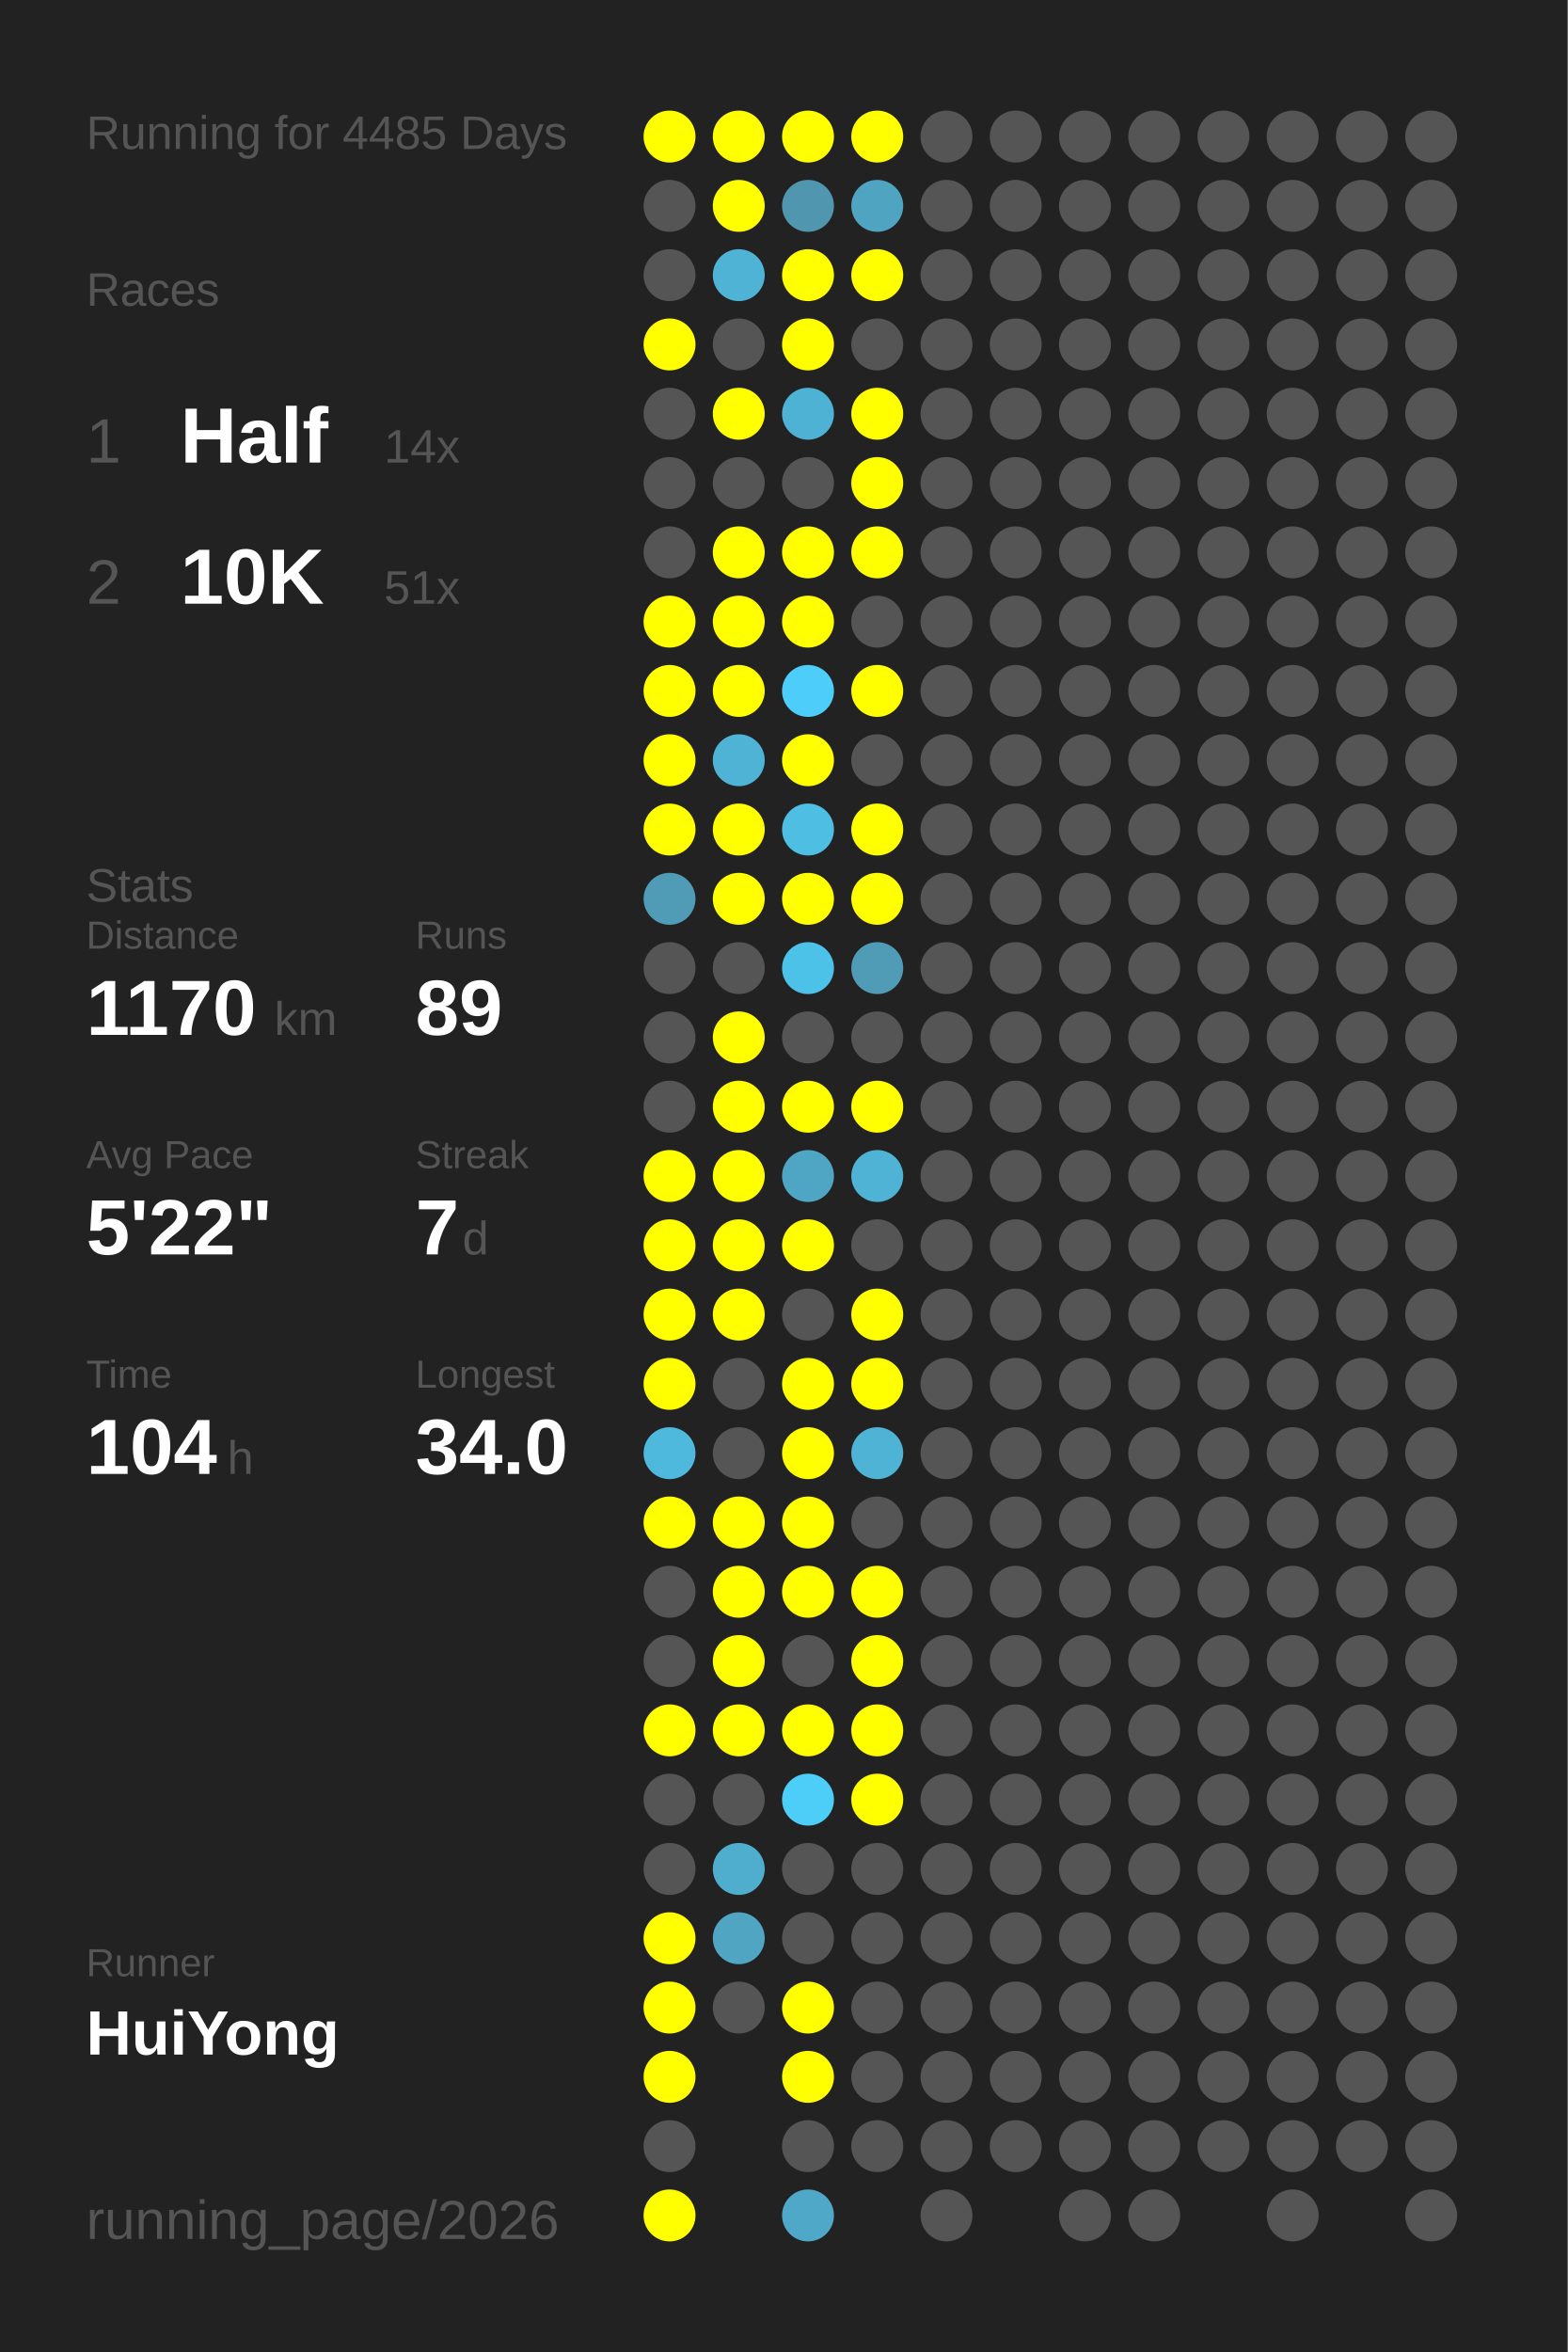
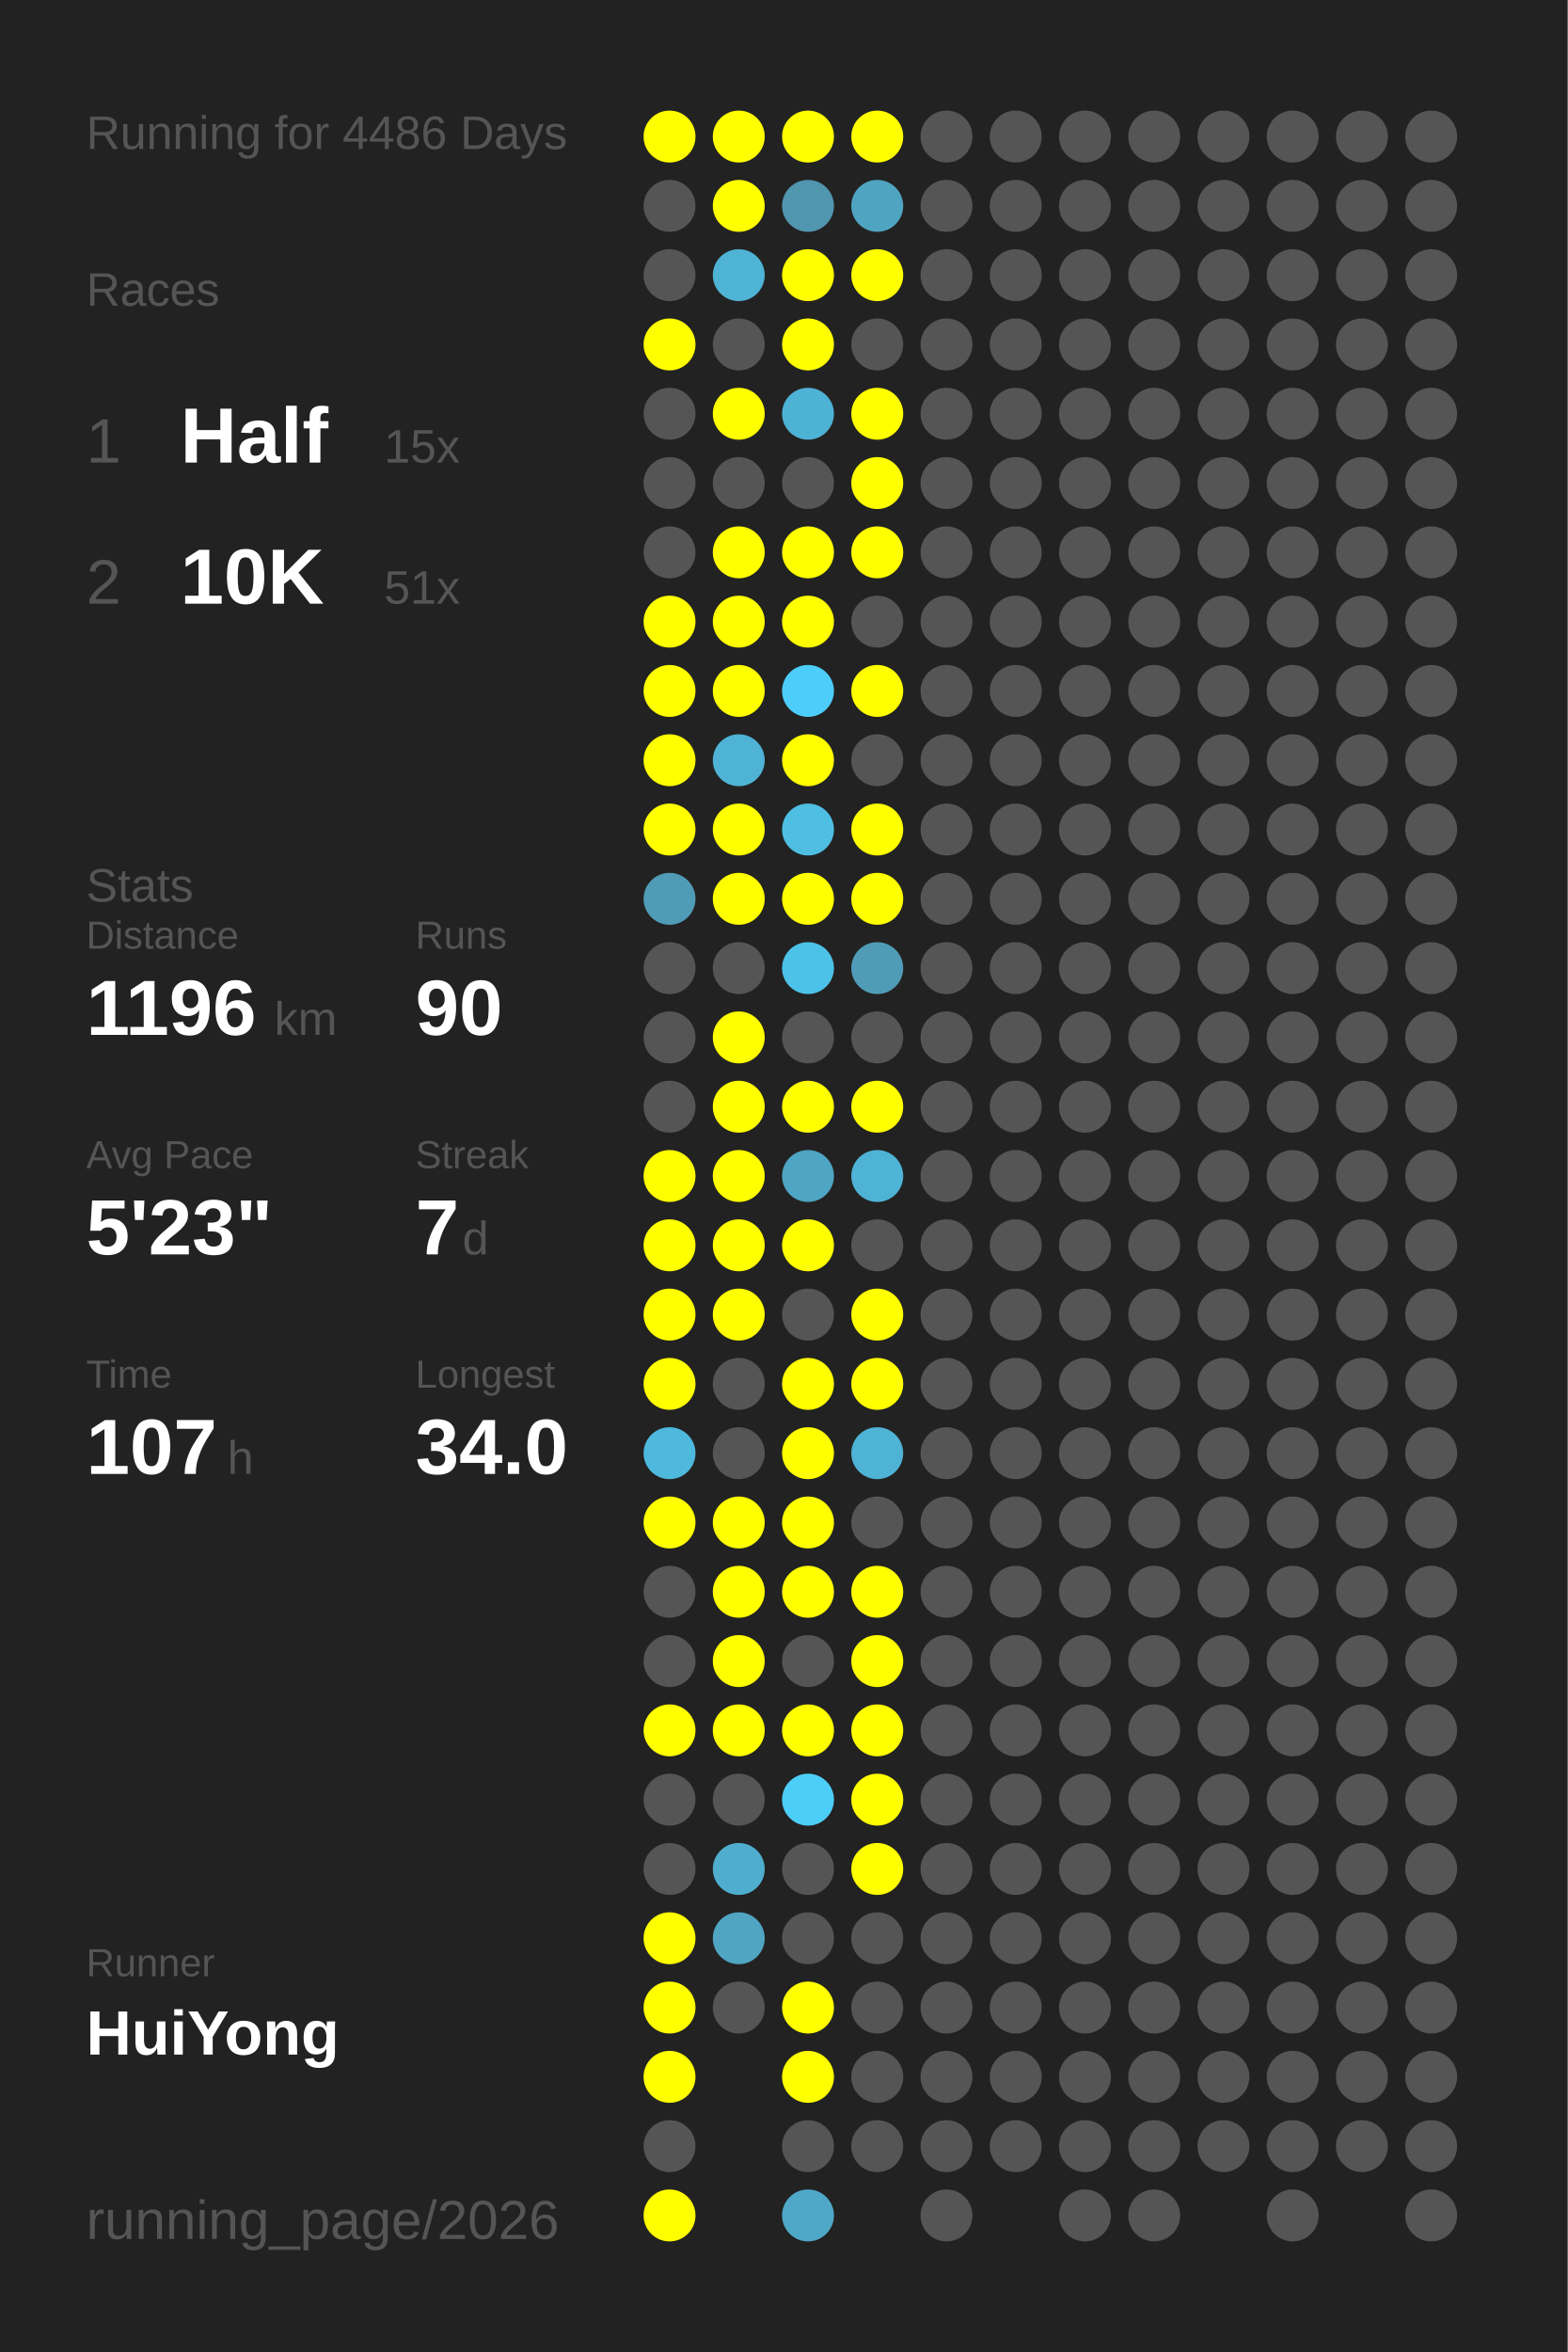
<svg xmlns="http://www.w3.org/2000/svg" baseProfile="full" height="300mm" version="1.1" viewBox="0,0,200,300" width="200mm">
  <defs />
  <rect fill="#222222" height="300" width="200" x="0" y="0" />
-   <text fill="#555555" style="font-size:6px; font-family:Arial;" x="11" y="19">Running for 4485 Days</text>
+   <text fill="#555555" style="font-size:6px; font-family:Arial;" x="11" y="19">Running for 4486 Days</text>
  <text fill="#555555" style="font-size:6px; font-family:Arial;" x="11" y="39">Races</text>
  <text fill="#555555" style="font-size:8px; font-family:Arial;" x="11" y="59">1</text>
  <text fill="#FFFFFF" style="font-size:10px; font-family:Arial; font-weight:bold;" x="23" y="59">Half</text>
-   <text fill="#555555" style="font-size:6px; font-family:Arial;" x="49" y="59">14x</text>
+   <text fill="#555555" style="font-size:6px; font-family:Arial;" x="49" y="59">15x</text>
  <text fill="#555555" style="font-size:8px; font-family:Arial;" x="11" y="77">2</text>
  <text fill="#FFFFFF" style="font-size:10px; font-family:Arial; font-weight:bold;" x="23" y="77">10K</text>
  <text fill="#555555" style="font-size:6px; font-family:Arial;" x="49" y="77">51x</text>
  <text fill="#555555" style="font-size:6px; font-family:Arial;" x="11" y="115">Stats</text>
  <text fill="#555555" style="font-size:5px; font-family:Arial;" x="11" y="121">Distance</text>
-   <text fill="#FFFFFF" style="font-size:10px; font-family:Arial; font-weight:bold;" x="11" y="132">1170</text>
+   <text fill="#FFFFFF" style="font-size:10px; font-family:Arial; font-weight:bold;" x="11" y="132">1196</text>
  <text fill="#555555" style="font-size:6px; font-family:Arial;" x="35" y="132">km</text>
  <text fill="#555555" style="font-size:5px; font-family:Arial;" x="53" y="121">Runs</text>
-   <text fill="#FFFFFF" style="font-size:10px; font-family:Arial; font-weight:bold;" x="53" y="132">89</text>
+   <text fill="#FFFFFF" style="font-size:10px; font-family:Arial; font-weight:bold;" x="53" y="132">90</text>
  <text fill="#555555" style="font-size:5px; font-family:Arial;" x="11" y="149">Avg Pace</text>
-   <text fill="#FFFFFF" style="font-size:10px; font-family:Arial; font-weight:bold;" x="11" y="160">5'22"</text>
+   <text fill="#FFFFFF" style="font-size:10px; font-family:Arial; font-weight:bold;" x="11" y="160">5'23"</text>
  <text fill="#555555" style="font-size:5px; font-family:Arial;" x="53" y="149">Streak</text>
  <text fill="#FFFFFF" style="font-size:10px; font-family:Arial; font-weight:bold;" x="53" y="160">7</text>
  <text fill="#555555" style="font-size:6px; font-family:Arial;" x="59" y="160">d</text>
  <text fill="#555555" style="font-size:5px; font-family:Arial;" x="11" y="177">Time</text>
-   <text fill="#FFFFFF" style="font-size:10px; font-family:Arial; font-weight:bold;" x="11" y="188">104</text>
+   <text fill="#FFFFFF" style="font-size:10px; font-family:Arial; font-weight:bold;" x="11" y="188">107</text>
  <text fill="#555555" style="font-size:6px; font-family:Arial;" x="29" y="188">h</text>
  <text fill="#555555" style="font-size:5px; font-family:Arial;" x="53" y="177">Longest</text>
  <text fill="#FFFFFF" style="font-size:10px; font-family:Arial; font-weight:bold;" x="53" y="188">34.0</text>
  <text fill="#555555" style="font-size:5px; font-family:Arial;" x="11" y="252.065">Runner</text>
  <text fill="#FFFFFF" style="font-size:8px; font-family:Arial; font-weight:bold;" x="11" y="262.065">HuiYong</text>
  <text fill="#555555" style="font-size:7px; font-family:Arial;" x="11" y="285.581">running_page/2026</text>
  <circle cx="85.417" cy="17.419" fill="#FFFF00" r="3.312" />
  <circle cx="85.417" cy="26.258" fill="#555555" r="3.312" />
  <circle cx="85.417" cy="35.097" fill="#555555" r="3.312" />
  <circle cx="85.417" cy="43.935" fill="#FFFF00" r="3.312" />
  <circle cx="85.417" cy="52.774" fill="#555555" r="3.312" />
  <circle cx="85.417" cy="61.613" fill="#555555" r="3.312" />
  <circle cx="85.417" cy="70.452" fill="#555555" r="3.312" />
  <circle cx="85.417" cy="79.29" fill="#FFFF00" r="3.312" />
  <circle cx="85.417" cy="88.129" fill="#FFFF00" r="3.312" />
  <circle cx="85.417" cy="96.968" fill="#FFFF00" r="3.312" />
  <circle cx="85.417" cy="105.806" fill="#FFFF00" r="3.312" />
  <circle cx="85.417" cy="114.645" fill="#509bb5" r="3.312" />
  <circle cx="85.417" cy="123.484" fill="#555555" r="3.312" />
  <circle cx="85.417" cy="132.323" fill="#555555" r="3.312" />
  <circle cx="85.417" cy="141.161" fill="#555555" r="3.312" />
  <circle cx="85.417" cy="150" fill="#FFFF00" r="3.312" />
  <circle cx="85.417" cy="158.839" fill="#FFFF00" r="3.312" />
  <circle cx="85.417" cy="167.677" fill="#FFFF00" r="3.312" />
  <circle cx="85.417" cy="176.516" fill="#FFFF00" r="3.312" />
  <circle cx="85.417" cy="185.355" fill="#4eb9dd" r="3.312" />
  <circle cx="85.417" cy="194.194" fill="#FFFF00" r="3.312" />
  <circle cx="85.417" cy="203.032" fill="#555555" r="3.312" />
  <circle cx="85.417" cy="211.871" fill="#555555" r="3.312" />
  <circle cx="85.417" cy="220.71" fill="#FFFF00" r="3.312" />
  <circle cx="85.417" cy="229.548" fill="#555555" r="3.312" />
  <circle cx="85.417" cy="238.387" fill="#555555" r="3.312" />
  <circle cx="85.417" cy="247.226" fill="#FFFF00" r="3.312" />
  <circle cx="85.417" cy="256.065" fill="#FFFF00" r="3.312" />
  <circle cx="85.417" cy="264.903" fill="#FFFF00" r="3.312" />
  <circle cx="85.417" cy="273.742" fill="#555555" r="3.312" />
  <circle cx="85.417" cy="282.581" fill="#FFFF00" r="3.312" />
  <circle cx="94.25" cy="17.419" fill="#FFFF00" r="3.312" />
  <circle cx="94.25" cy="26.258" fill="#FFFF00" r="3.312" />
  <circle cx="94.25" cy="35.097" fill="#4eb3d4" r="3.312" />
  <circle cx="94.25" cy="43.935" fill="#555555" r="3.312" />
  <circle cx="94.25" cy="52.774" fill="#FFFF00" r="3.312" />
  <circle cx="94.25" cy="61.613" fill="#555555" r="3.312" />
  <circle cx="94.25" cy="70.452" fill="#FFFF00" r="3.312" />
  <circle cx="94.25" cy="79.29" fill="#FFFF00" r="3.312" />
  <circle cx="94.25" cy="88.129" fill="#FFFF00" r="3.312" />
  <circle cx="94.25" cy="96.968" fill="#4eb3d4" r="3.312" />
  <circle cx="94.25" cy="105.806" fill="#FFFF00" r="3.312" />
  <circle cx="94.25" cy="114.645" fill="#FFFF00" r="3.312" />
  <circle cx="94.25" cy="123.484" fill="#555555" r="3.312" />
  <circle cx="94.25" cy="132.323" fill="#FFFF00" r="3.312" />
  <circle cx="94.25" cy="141.161" fill="#FFFF00" r="3.312" />
  <circle cx="94.25" cy="150" fill="#FFFF00" r="3.312" />
  <circle cx="94.25" cy="158.839" fill="#FFFF00" r="3.312" />
  <circle cx="94.25" cy="167.677" fill="#FFFF00" r="3.312" />
  <circle cx="94.25" cy="176.516" fill="#555555" r="3.312" />
  <circle cx="94.25" cy="185.355" fill="#555555" r="3.312" />
  <circle cx="94.25" cy="194.194" fill="#FFFF00" r="3.312" />
  <circle cx="94.25" cy="203.032" fill="#FFFF00" r="3.312" />
  <circle cx="94.25" cy="211.871" fill="#FFFF00" r="3.312" />
  <circle cx="94.25" cy="220.71" fill="#FFFF00" r="3.312" />
  <circle cx="94.25" cy="229.548" fill="#555555" r="3.312" />
  <circle cx="94.25" cy="238.387" fill="#4faece" r="3.312" />
  <circle cx="94.25" cy="247.226" fill="#4fa5c2" r="3.312" />
  <circle cx="94.25" cy="256.065" fill="#555555" r="3.312" />
  <circle cx="103.083" cy="17.419" fill="#FFFF00" r="3.312" />
  <circle cx="103.083" cy="26.258" fill="#5096ae" r="3.312" />
  <circle cx="103.083" cy="35.097" fill="#FFFF00" r="3.312" />
  <circle cx="103.083" cy="43.935" fill="#FFFF00" r="3.312" />
  <circle cx="103.083" cy="52.774" fill="#4eb2d4" r="3.312" />
  <circle cx="103.083" cy="61.613" fill="#555555" r="3.312" />
  <circle cx="103.083" cy="70.452" fill="#FFFF00" r="3.312" />
  <circle cx="103.083" cy="79.29" fill="#FFFF00" r="3.312" />
  <circle cx="103.083" cy="88.129" fill="#4dcefa" r="3.312" />
  <circle cx="103.083" cy="96.968" fill="#FFFF00" r="3.312" />
  <circle cx="103.083" cy="105.806" fill="#4ebee3" r="3.312" />
  <circle cx="103.083" cy="114.645" fill="#FFFF00" r="3.312" />
  <circle cx="103.083" cy="123.484" fill="#4dc2e9" r="3.312" />
  <circle cx="103.083" cy="132.323" fill="#555555" r="3.312" />
  <circle cx="103.083" cy="141.161" fill="#FFFF00" r="3.312" />
  <circle cx="103.083" cy="150" fill="#4fa6c4" r="3.312" />
  <circle cx="103.083" cy="158.839" fill="#FFFF00" r="3.312" />
  <circle cx="103.083" cy="167.677" fill="#555555" r="3.312" />
  <circle cx="103.083" cy="176.516" fill="#FFFF00" r="3.312" />
  <circle cx="103.083" cy="185.355" fill="#FFFF00" r="3.312" />
  <circle cx="103.083" cy="194.194" fill="#FFFF00" r="3.312" />
  <circle cx="103.083" cy="203.032" fill="#FFFF00" r="3.312" />
  <circle cx="103.083" cy="211.871" fill="#555555" r="3.312" />
  <circle cx="103.083" cy="220.71" fill="#FFFF00" r="3.312" />
  <circle cx="103.083" cy="229.548" fill="#4dcef9" r="3.312" />
  <circle cx="103.083" cy="238.387" fill="#555555" r="3.312" />
  <circle cx="103.083" cy="247.226" fill="#555555" r="3.312" />
  <circle cx="103.083" cy="256.065" fill="#FFFF00" r="3.312" />
  <circle cx="103.083" cy="264.903" fill="#FFFF00" r="3.312" />
  <circle cx="103.083" cy="273.742" fill="#555555" r="3.312" />
  <circle cx="103.083" cy="282.581" fill="#4fa8c7" r="3.312" />
  <circle cx="111.917" cy="17.419" fill="#FFFF00" r="3.312" />
  <circle cx="111.917" cy="26.258" fill="#4fa5c1" r="3.312" />
  <circle cx="111.917" cy="35.097" fill="#FFFF00" r="3.312" />
  <circle cx="111.917" cy="43.935" fill="#555555" r="3.312" />
  <circle cx="111.917" cy="52.774" fill="#FFFF00" r="3.312" />
  <circle cx="111.917" cy="61.613" fill="#FFFF00" r="3.312" />
  <circle cx="111.917" cy="70.452" fill="#FFFF00" r="3.312" />
  <circle cx="111.917" cy="79.29" fill="#555555" r="3.312" />
  <circle cx="111.917" cy="88.129" fill="#FFFF00" r="3.312" />
  <circle cx="111.917" cy="96.968" fill="#555555" r="3.312" />
  <circle cx="111.917" cy="105.806" fill="#FFFF00" r="3.312" />
  <circle cx="111.917" cy="114.645" fill="#FFFF00" r="3.312" />
  <circle cx="111.917" cy="123.484" fill="#509cb6" r="3.312" />
  <circle cx="111.917" cy="132.323" fill="#555555" r="3.312" />
  <circle cx="111.917" cy="141.161" fill="#FFFF00" r="3.312" />
  <circle cx="111.917" cy="150" fill="#4eb3d4" r="3.312" />
  <circle cx="111.917" cy="158.839" fill="#555555" r="3.312" />
  <circle cx="111.917" cy="167.677" fill="#FFFF00" r="3.312" />
  <circle cx="111.917" cy="176.516" fill="#FFFF00" r="3.312" />
  <circle cx="111.917" cy="185.355" fill="#4eb3d5" r="3.312" />
  <circle cx="111.917" cy="194.194" fill="#555555" r="3.312" />
  <circle cx="111.917" cy="203.032" fill="#FFFF00" r="3.312" />
  <circle cx="111.917" cy="211.871" fill="#FFFF00" r="3.312" />
  <circle cx="111.917" cy="220.71" fill="#FFFF00" r="3.312" />
  <circle cx="111.917" cy="229.548" fill="#FFFF00" r="3.312" />
-   <circle cx="111.917" cy="238.387" fill="#555555" r="3.312" />
+   <circle cx="111.917" cy="238.387" fill="#FFFF00" r="3.312" />
  <circle cx="111.917" cy="247.226" fill="#555555" r="3.312" />
  <circle cx="111.917" cy="256.065" fill="#555555" r="3.312" />
  <circle cx="111.917" cy="264.903" fill="#555555" r="3.312" />
  <circle cx="111.917" cy="273.742" fill="#555555" r="3.312" />
  <circle cx="120.75" cy="17.419" fill="#555555" r="3.312" />
  <circle cx="120.75" cy="26.258" fill="#555555" r="3.312" />
  <circle cx="120.75" cy="35.097" fill="#555555" r="3.312" />
  <circle cx="120.75" cy="43.935" fill="#555555" r="3.312" />
  <circle cx="120.75" cy="52.774" fill="#555555" r="3.312" />
  <circle cx="120.75" cy="61.613" fill="#555555" r="3.312" />
  <circle cx="120.75" cy="70.452" fill="#555555" r="3.312" />
  <circle cx="120.75" cy="79.29" fill="#555555" r="3.312" />
  <circle cx="120.75" cy="88.129" fill="#555555" r="3.312" />
  <circle cx="120.75" cy="96.968" fill="#555555" r="3.312" />
  <circle cx="120.75" cy="105.806" fill="#555555" r="3.312" />
  <circle cx="120.75" cy="114.645" fill="#555555" r="3.312" />
  <circle cx="120.75" cy="123.484" fill="#555555" r="3.312" />
  <circle cx="120.75" cy="132.323" fill="#555555" r="3.312" />
  <circle cx="120.75" cy="141.161" fill="#555555" r="3.312" />
  <circle cx="120.75" cy="150" fill="#555555" r="3.312" />
  <circle cx="120.75" cy="158.839" fill="#555555" r="3.312" />
  <circle cx="120.75" cy="167.677" fill="#555555" r="3.312" />
  <circle cx="120.75" cy="176.516" fill="#555555" r="3.312" />
  <circle cx="120.75" cy="185.355" fill="#555555" r="3.312" />
  <circle cx="120.75" cy="194.194" fill="#555555" r="3.312" />
  <circle cx="120.75" cy="203.032" fill="#555555" r="3.312" />
  <circle cx="120.75" cy="211.871" fill="#555555" r="3.312" />
  <circle cx="120.75" cy="220.71" fill="#555555" r="3.312" />
  <circle cx="120.75" cy="229.548" fill="#555555" r="3.312" />
  <circle cx="120.75" cy="238.387" fill="#555555" r="3.312" />
  <circle cx="120.75" cy="247.226" fill="#555555" r="3.312" />
  <circle cx="120.75" cy="256.065" fill="#555555" r="3.312" />
  <circle cx="120.75" cy="264.903" fill="#555555" r="3.312" />
  <circle cx="120.75" cy="273.742" fill="#555555" r="3.312" />
  <circle cx="120.75" cy="282.581" fill="#555555" r="3.312" />
  <circle cx="129.583" cy="17.419" fill="#555555" r="3.312" />
  <circle cx="129.583" cy="26.258" fill="#555555" r="3.312" />
  <circle cx="129.583" cy="35.097" fill="#555555" r="3.312" />
  <circle cx="129.583" cy="43.935" fill="#555555" r="3.312" />
  <circle cx="129.583" cy="52.774" fill="#555555" r="3.312" />
  <circle cx="129.583" cy="61.613" fill="#555555" r="3.312" />
  <circle cx="129.583" cy="70.452" fill="#555555" r="3.312" />
  <circle cx="129.583" cy="79.29" fill="#555555" r="3.312" />
  <circle cx="129.583" cy="88.129" fill="#555555" r="3.312" />
  <circle cx="129.583" cy="96.968" fill="#555555" r="3.312" />
  <circle cx="129.583" cy="105.806" fill="#555555" r="3.312" />
  <circle cx="129.583" cy="114.645" fill="#555555" r="3.312" />
  <circle cx="129.583" cy="123.484" fill="#555555" r="3.312" />
  <circle cx="129.583" cy="132.323" fill="#555555" r="3.312" />
  <circle cx="129.583" cy="141.161" fill="#555555" r="3.312" />
  <circle cx="129.583" cy="150" fill="#555555" r="3.312" />
  <circle cx="129.583" cy="158.839" fill="#555555" r="3.312" />
  <circle cx="129.583" cy="167.677" fill="#555555" r="3.312" />
  <circle cx="129.583" cy="176.516" fill="#555555" r="3.312" />
  <circle cx="129.583" cy="185.355" fill="#555555" r="3.312" />
  <circle cx="129.583" cy="194.194" fill="#555555" r="3.312" />
  <circle cx="129.583" cy="203.032" fill="#555555" r="3.312" />
  <circle cx="129.583" cy="211.871" fill="#555555" r="3.312" />
  <circle cx="129.583" cy="220.71" fill="#555555" r="3.312" />
  <circle cx="129.583" cy="229.548" fill="#555555" r="3.312" />
  <circle cx="129.583" cy="238.387" fill="#555555" r="3.312" />
  <circle cx="129.583" cy="247.226" fill="#555555" r="3.312" />
  <circle cx="129.583" cy="256.065" fill="#555555" r="3.312" />
  <circle cx="129.583" cy="264.903" fill="#555555" r="3.312" />
  <circle cx="129.583" cy="273.742" fill="#555555" r="3.312" />
  <circle cx="138.417" cy="17.419" fill="#555555" r="3.312" />
  <circle cx="138.417" cy="26.258" fill="#555555" r="3.312" />
  <circle cx="138.417" cy="35.097" fill="#555555" r="3.312" />
  <circle cx="138.417" cy="43.935" fill="#555555" r="3.312" />
  <circle cx="138.417" cy="52.774" fill="#555555" r="3.312" />
  <circle cx="138.417" cy="61.613" fill="#555555" r="3.312" />
  <circle cx="138.417" cy="70.452" fill="#555555" r="3.312" />
  <circle cx="138.417" cy="79.29" fill="#555555" r="3.312" />
  <circle cx="138.417" cy="88.129" fill="#555555" r="3.312" />
  <circle cx="138.417" cy="96.968" fill="#555555" r="3.312" />
  <circle cx="138.417" cy="105.806" fill="#555555" r="3.312" />
  <circle cx="138.417" cy="114.645" fill="#555555" r="3.312" />
  <circle cx="138.417" cy="123.484" fill="#555555" r="3.312" />
  <circle cx="138.417" cy="132.323" fill="#555555" r="3.312" />
  <circle cx="138.417" cy="141.161" fill="#555555" r="3.312" />
  <circle cx="138.417" cy="150" fill="#555555" r="3.312" />
  <circle cx="138.417" cy="158.839" fill="#555555" r="3.312" />
  <circle cx="138.417" cy="167.677" fill="#555555" r="3.312" />
  <circle cx="138.417" cy="176.516" fill="#555555" r="3.312" />
  <circle cx="138.417" cy="185.355" fill="#555555" r="3.312" />
  <circle cx="138.417" cy="194.194" fill="#555555" r="3.312" />
  <circle cx="138.417" cy="203.032" fill="#555555" r="3.312" />
  <circle cx="138.417" cy="211.871" fill="#555555" r="3.312" />
  <circle cx="138.417" cy="220.71" fill="#555555" r="3.312" />
  <circle cx="138.417" cy="229.548" fill="#555555" r="3.312" />
  <circle cx="138.417" cy="238.387" fill="#555555" r="3.312" />
  <circle cx="138.417" cy="247.226" fill="#555555" r="3.312" />
  <circle cx="138.417" cy="256.065" fill="#555555" r="3.312" />
  <circle cx="138.417" cy="264.903" fill="#555555" r="3.312" />
  <circle cx="138.417" cy="273.742" fill="#555555" r="3.312" />
  <circle cx="138.417" cy="282.581" fill="#555555" r="3.312" />
  <circle cx="147.25" cy="17.419" fill="#555555" r="3.312" />
  <circle cx="147.25" cy="26.258" fill="#555555" r="3.312" />
  <circle cx="147.25" cy="35.097" fill="#555555" r="3.312" />
  <circle cx="147.25" cy="43.935" fill="#555555" r="3.312" />
  <circle cx="147.25" cy="52.774" fill="#555555" r="3.312" />
  <circle cx="147.25" cy="61.613" fill="#555555" r="3.312" />
  <circle cx="147.25" cy="70.452" fill="#555555" r="3.312" />
  <circle cx="147.25" cy="79.29" fill="#555555" r="3.312" />
  <circle cx="147.25" cy="88.129" fill="#555555" r="3.312" />
  <circle cx="147.25" cy="96.968" fill="#555555" r="3.312" />
  <circle cx="147.25" cy="105.806" fill="#555555" r="3.312" />
  <circle cx="147.25" cy="114.645" fill="#555555" r="3.312" />
  <circle cx="147.25" cy="123.484" fill="#555555" r="3.312" />
  <circle cx="147.25" cy="132.323" fill="#555555" r="3.312" />
  <circle cx="147.25" cy="141.161" fill="#555555" r="3.312" />
  <circle cx="147.25" cy="150" fill="#555555" r="3.312" />
  <circle cx="147.25" cy="158.839" fill="#555555" r="3.312" />
  <circle cx="147.25" cy="167.677" fill="#555555" r="3.312" />
  <circle cx="147.25" cy="176.516" fill="#555555" r="3.312" />
  <circle cx="147.25" cy="185.355" fill="#555555" r="3.312" />
  <circle cx="147.25" cy="194.194" fill="#555555" r="3.312" />
  <circle cx="147.25" cy="203.032" fill="#555555" r="3.312" />
  <circle cx="147.25" cy="211.871" fill="#555555" r="3.312" />
  <circle cx="147.25" cy="220.71" fill="#555555" r="3.312" />
  <circle cx="147.25" cy="229.548" fill="#555555" r="3.312" />
  <circle cx="147.25" cy="238.387" fill="#555555" r="3.312" />
  <circle cx="147.25" cy="247.226" fill="#555555" r="3.312" />
  <circle cx="147.25" cy="256.065" fill="#555555" r="3.312" />
  <circle cx="147.25" cy="264.903" fill="#555555" r="3.312" />
  <circle cx="147.25" cy="273.742" fill="#555555" r="3.312" />
  <circle cx="147.25" cy="282.581" fill="#555555" r="3.312" />
  <circle cx="156.083" cy="17.419" fill="#555555" r="3.312" />
  <circle cx="156.083" cy="26.258" fill="#555555" r="3.312" />
  <circle cx="156.083" cy="35.097" fill="#555555" r="3.312" />
  <circle cx="156.083" cy="43.935" fill="#555555" r="3.312" />
  <circle cx="156.083" cy="52.774" fill="#555555" r="3.312" />
  <circle cx="156.083" cy="61.613" fill="#555555" r="3.312" />
  <circle cx="156.083" cy="70.452" fill="#555555" r="3.312" />
  <circle cx="156.083" cy="79.29" fill="#555555" r="3.312" />
  <circle cx="156.083" cy="88.129" fill="#555555" r="3.312" />
  <circle cx="156.083" cy="96.968" fill="#555555" r="3.312" />
  <circle cx="156.083" cy="105.806" fill="#555555" r="3.312" />
  <circle cx="156.083" cy="114.645" fill="#555555" r="3.312" />
  <circle cx="156.083" cy="123.484" fill="#555555" r="3.312" />
  <circle cx="156.083" cy="132.323" fill="#555555" r="3.312" />
  <circle cx="156.083" cy="141.161" fill="#555555" r="3.312" />
  <circle cx="156.083" cy="150" fill="#555555" r="3.312" />
  <circle cx="156.083" cy="158.839" fill="#555555" r="3.312" />
  <circle cx="156.083" cy="167.677" fill="#555555" r="3.312" />
  <circle cx="156.083" cy="176.516" fill="#555555" r="3.312" />
  <circle cx="156.083" cy="185.355" fill="#555555" r="3.312" />
  <circle cx="156.083" cy="194.194" fill="#555555" r="3.312" />
  <circle cx="156.083" cy="203.032" fill="#555555" r="3.312" />
  <circle cx="156.083" cy="211.871" fill="#555555" r="3.312" />
  <circle cx="156.083" cy="220.71" fill="#555555" r="3.312" />
  <circle cx="156.083" cy="229.548" fill="#555555" r="3.312" />
  <circle cx="156.083" cy="238.387" fill="#555555" r="3.312" />
  <circle cx="156.083" cy="247.226" fill="#555555" r="3.312" />
  <circle cx="156.083" cy="256.065" fill="#555555" r="3.312" />
  <circle cx="156.083" cy="264.903" fill="#555555" r="3.312" />
  <circle cx="156.083" cy="273.742" fill="#555555" r="3.312" />
  <circle cx="164.917" cy="17.419" fill="#555555" r="3.312" />
  <circle cx="164.917" cy="26.258" fill="#555555" r="3.312" />
  <circle cx="164.917" cy="35.097" fill="#555555" r="3.312" />
  <circle cx="164.917" cy="43.935" fill="#555555" r="3.312" />
  <circle cx="164.917" cy="52.774" fill="#555555" r="3.312" />
  <circle cx="164.917" cy="61.613" fill="#555555" r="3.312" />
  <circle cx="164.917" cy="70.452" fill="#555555" r="3.312" />
  <circle cx="164.917" cy="79.29" fill="#555555" r="3.312" />
  <circle cx="164.917" cy="88.129" fill="#555555" r="3.312" />
  <circle cx="164.917" cy="96.968" fill="#555555" r="3.312" />
  <circle cx="164.917" cy="105.806" fill="#555555" r="3.312" />
  <circle cx="164.917" cy="114.645" fill="#555555" r="3.312" />
  <circle cx="164.917" cy="123.484" fill="#555555" r="3.312" />
  <circle cx="164.917" cy="132.323" fill="#555555" r="3.312" />
  <circle cx="164.917" cy="141.161" fill="#555555" r="3.312" />
  <circle cx="164.917" cy="150" fill="#555555" r="3.312" />
  <circle cx="164.917" cy="158.839" fill="#555555" r="3.312" />
  <circle cx="164.917" cy="167.677" fill="#555555" r="3.312" />
  <circle cx="164.917" cy="176.516" fill="#555555" r="3.312" />
  <circle cx="164.917" cy="185.355" fill="#555555" r="3.312" />
  <circle cx="164.917" cy="194.194" fill="#555555" r="3.312" />
  <circle cx="164.917" cy="203.032" fill="#555555" r="3.312" />
  <circle cx="164.917" cy="211.871" fill="#555555" r="3.312" />
  <circle cx="164.917" cy="220.71" fill="#555555" r="3.312" />
  <circle cx="164.917" cy="229.548" fill="#555555" r="3.312" />
  <circle cx="164.917" cy="238.387" fill="#555555" r="3.312" />
  <circle cx="164.917" cy="247.226" fill="#555555" r="3.312" />
  <circle cx="164.917" cy="256.065" fill="#555555" r="3.312" />
  <circle cx="164.917" cy="264.903" fill="#555555" r="3.312" />
  <circle cx="164.917" cy="273.742" fill="#555555" r="3.312" />
  <circle cx="164.917" cy="282.581" fill="#555555" r="3.312" />
  <circle cx="173.75" cy="17.419" fill="#555555" r="3.312" />
  <circle cx="173.75" cy="26.258" fill="#555555" r="3.312" />
  <circle cx="173.75" cy="35.097" fill="#555555" r="3.312" />
  <circle cx="173.75" cy="43.935" fill="#555555" r="3.312" />
  <circle cx="173.75" cy="52.774" fill="#555555" r="3.312" />
  <circle cx="173.75" cy="61.613" fill="#555555" r="3.312" />
  <circle cx="173.75" cy="70.452" fill="#555555" r="3.312" />
  <circle cx="173.75" cy="79.29" fill="#555555" r="3.312" />
  <circle cx="173.75" cy="88.129" fill="#555555" r="3.312" />
  <circle cx="173.75" cy="96.968" fill="#555555" r="3.312" />
  <circle cx="173.75" cy="105.806" fill="#555555" r="3.312" />
  <circle cx="173.75" cy="114.645" fill="#555555" r="3.312" />
  <circle cx="173.75" cy="123.484" fill="#555555" r="3.312" />
  <circle cx="173.75" cy="132.323" fill="#555555" r="3.312" />
  <circle cx="173.75" cy="141.161" fill="#555555" r="3.312" />
  <circle cx="173.75" cy="150" fill="#555555" r="3.312" />
  <circle cx="173.75" cy="158.839" fill="#555555" r="3.312" />
  <circle cx="173.75" cy="167.677" fill="#555555" r="3.312" />
  <circle cx="173.75" cy="176.516" fill="#555555" r="3.312" />
  <circle cx="173.75" cy="185.355" fill="#555555" r="3.312" />
  <circle cx="173.75" cy="194.194" fill="#555555" r="3.312" />
  <circle cx="173.75" cy="203.032" fill="#555555" r="3.312" />
  <circle cx="173.75" cy="211.871" fill="#555555" r="3.312" />
  <circle cx="173.75" cy="220.71" fill="#555555" r="3.312" />
  <circle cx="173.75" cy="229.548" fill="#555555" r="3.312" />
  <circle cx="173.75" cy="238.387" fill="#555555" r="3.312" />
  <circle cx="173.75" cy="247.226" fill="#555555" r="3.312" />
  <circle cx="173.75" cy="256.065" fill="#555555" r="3.312" />
  <circle cx="173.75" cy="264.903" fill="#555555" r="3.312" />
  <circle cx="173.75" cy="273.742" fill="#555555" r="3.312" />
  <circle cx="182.583" cy="17.419" fill="#555555" r="3.312" />
  <circle cx="182.583" cy="26.258" fill="#555555" r="3.312" />
  <circle cx="182.583" cy="35.097" fill="#555555" r="3.312" />
  <circle cx="182.583" cy="43.935" fill="#555555" r="3.312" />
  <circle cx="182.583" cy="52.774" fill="#555555" r="3.312" />
  <circle cx="182.583" cy="61.613" fill="#555555" r="3.312" />
  <circle cx="182.583" cy="70.452" fill="#555555" r="3.312" />
  <circle cx="182.583" cy="79.29" fill="#555555" r="3.312" />
  <circle cx="182.583" cy="88.129" fill="#555555" r="3.312" />
  <circle cx="182.583" cy="96.968" fill="#555555" r="3.312" />
  <circle cx="182.583" cy="105.806" fill="#555555" r="3.312" />
  <circle cx="182.583" cy="114.645" fill="#555555" r="3.312" />
  <circle cx="182.583" cy="123.484" fill="#555555" r="3.312" />
  <circle cx="182.583" cy="132.323" fill="#555555" r="3.312" />
  <circle cx="182.583" cy="141.161" fill="#555555" r="3.312" />
  <circle cx="182.583" cy="150" fill="#555555" r="3.312" />
  <circle cx="182.583" cy="158.839" fill="#555555" r="3.312" />
  <circle cx="182.583" cy="167.677" fill="#555555" r="3.312" />
  <circle cx="182.583" cy="176.516" fill="#555555" r="3.312" />
  <circle cx="182.583" cy="185.355" fill="#555555" r="3.312" />
  <circle cx="182.583" cy="194.194" fill="#555555" r="3.312" />
  <circle cx="182.583" cy="203.032" fill="#555555" r="3.312" />
  <circle cx="182.583" cy="211.871" fill="#555555" r="3.312" />
  <circle cx="182.583" cy="220.71" fill="#555555" r="3.312" />
  <circle cx="182.583" cy="229.548" fill="#555555" r="3.312" />
  <circle cx="182.583" cy="238.387" fill="#555555" r="3.312" />
  <circle cx="182.583" cy="247.226" fill="#555555" r="3.312" />
  <circle cx="182.583" cy="256.065" fill="#555555" r="3.312" />
  <circle cx="182.583" cy="264.903" fill="#555555" r="3.312" />
  <circle cx="182.583" cy="273.742" fill="#555555" r="3.312" />
  <circle cx="182.583" cy="282.581" fill="#555555" r="3.312" />
</svg>
